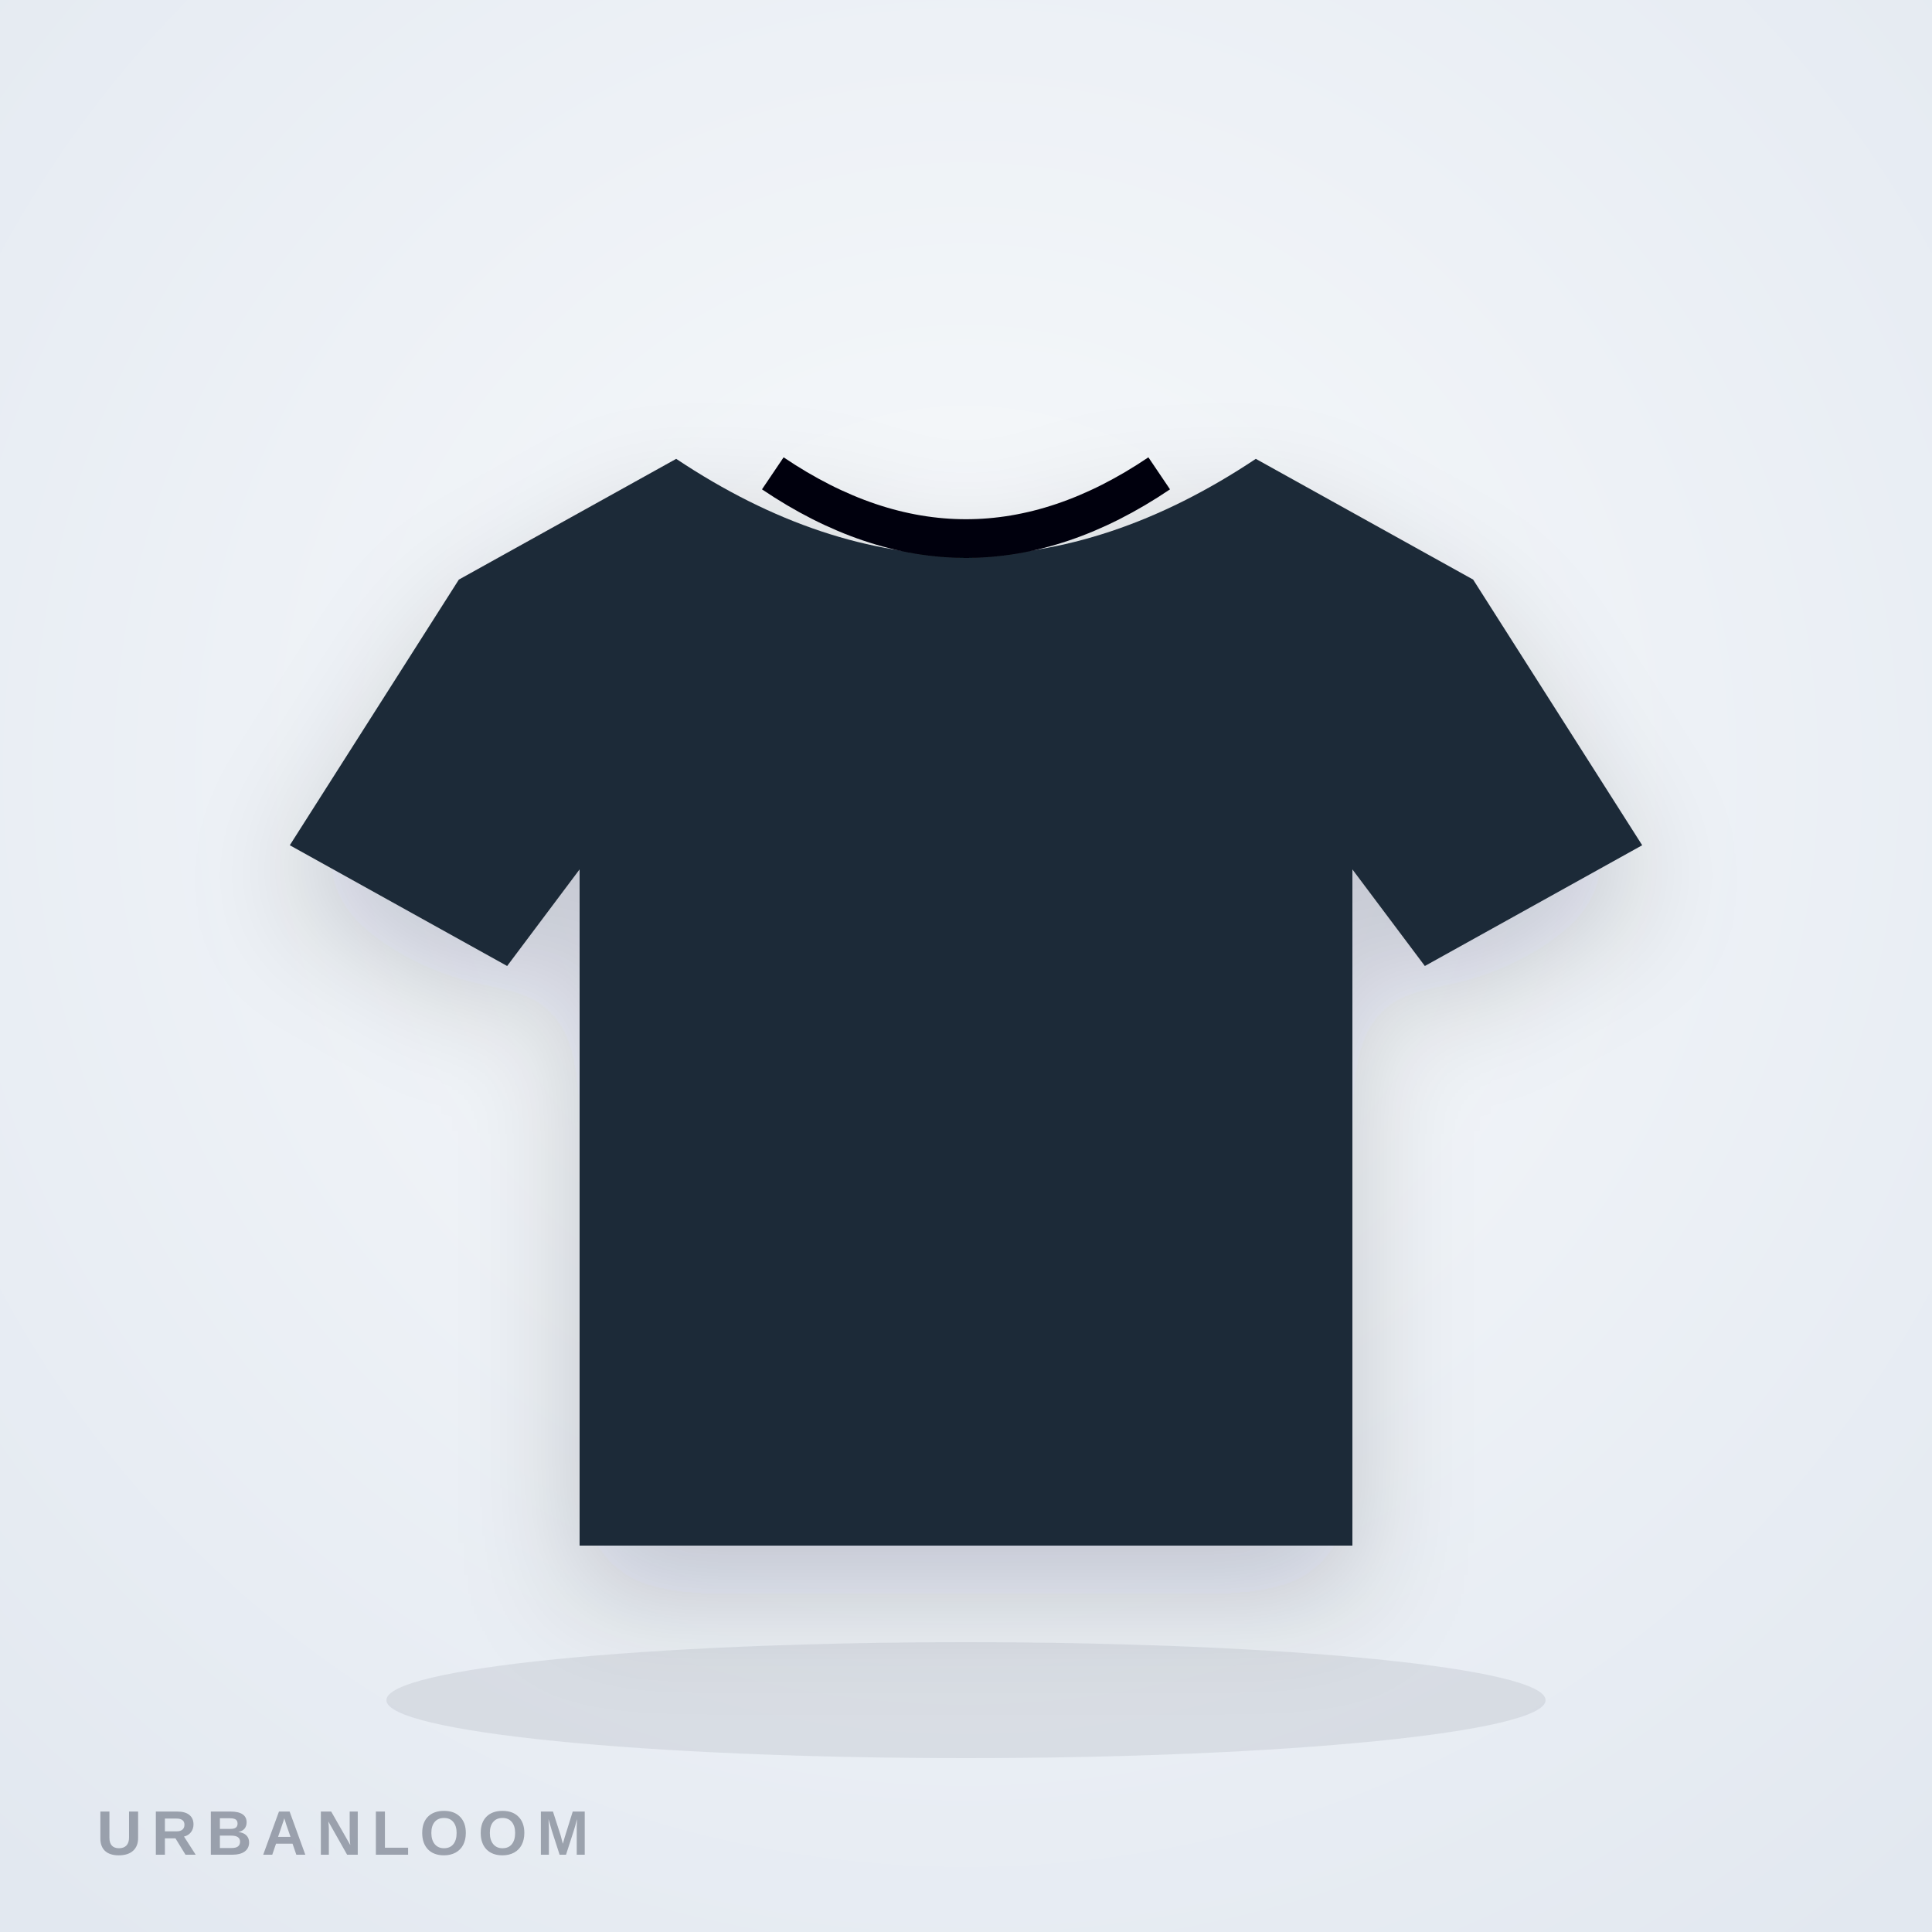
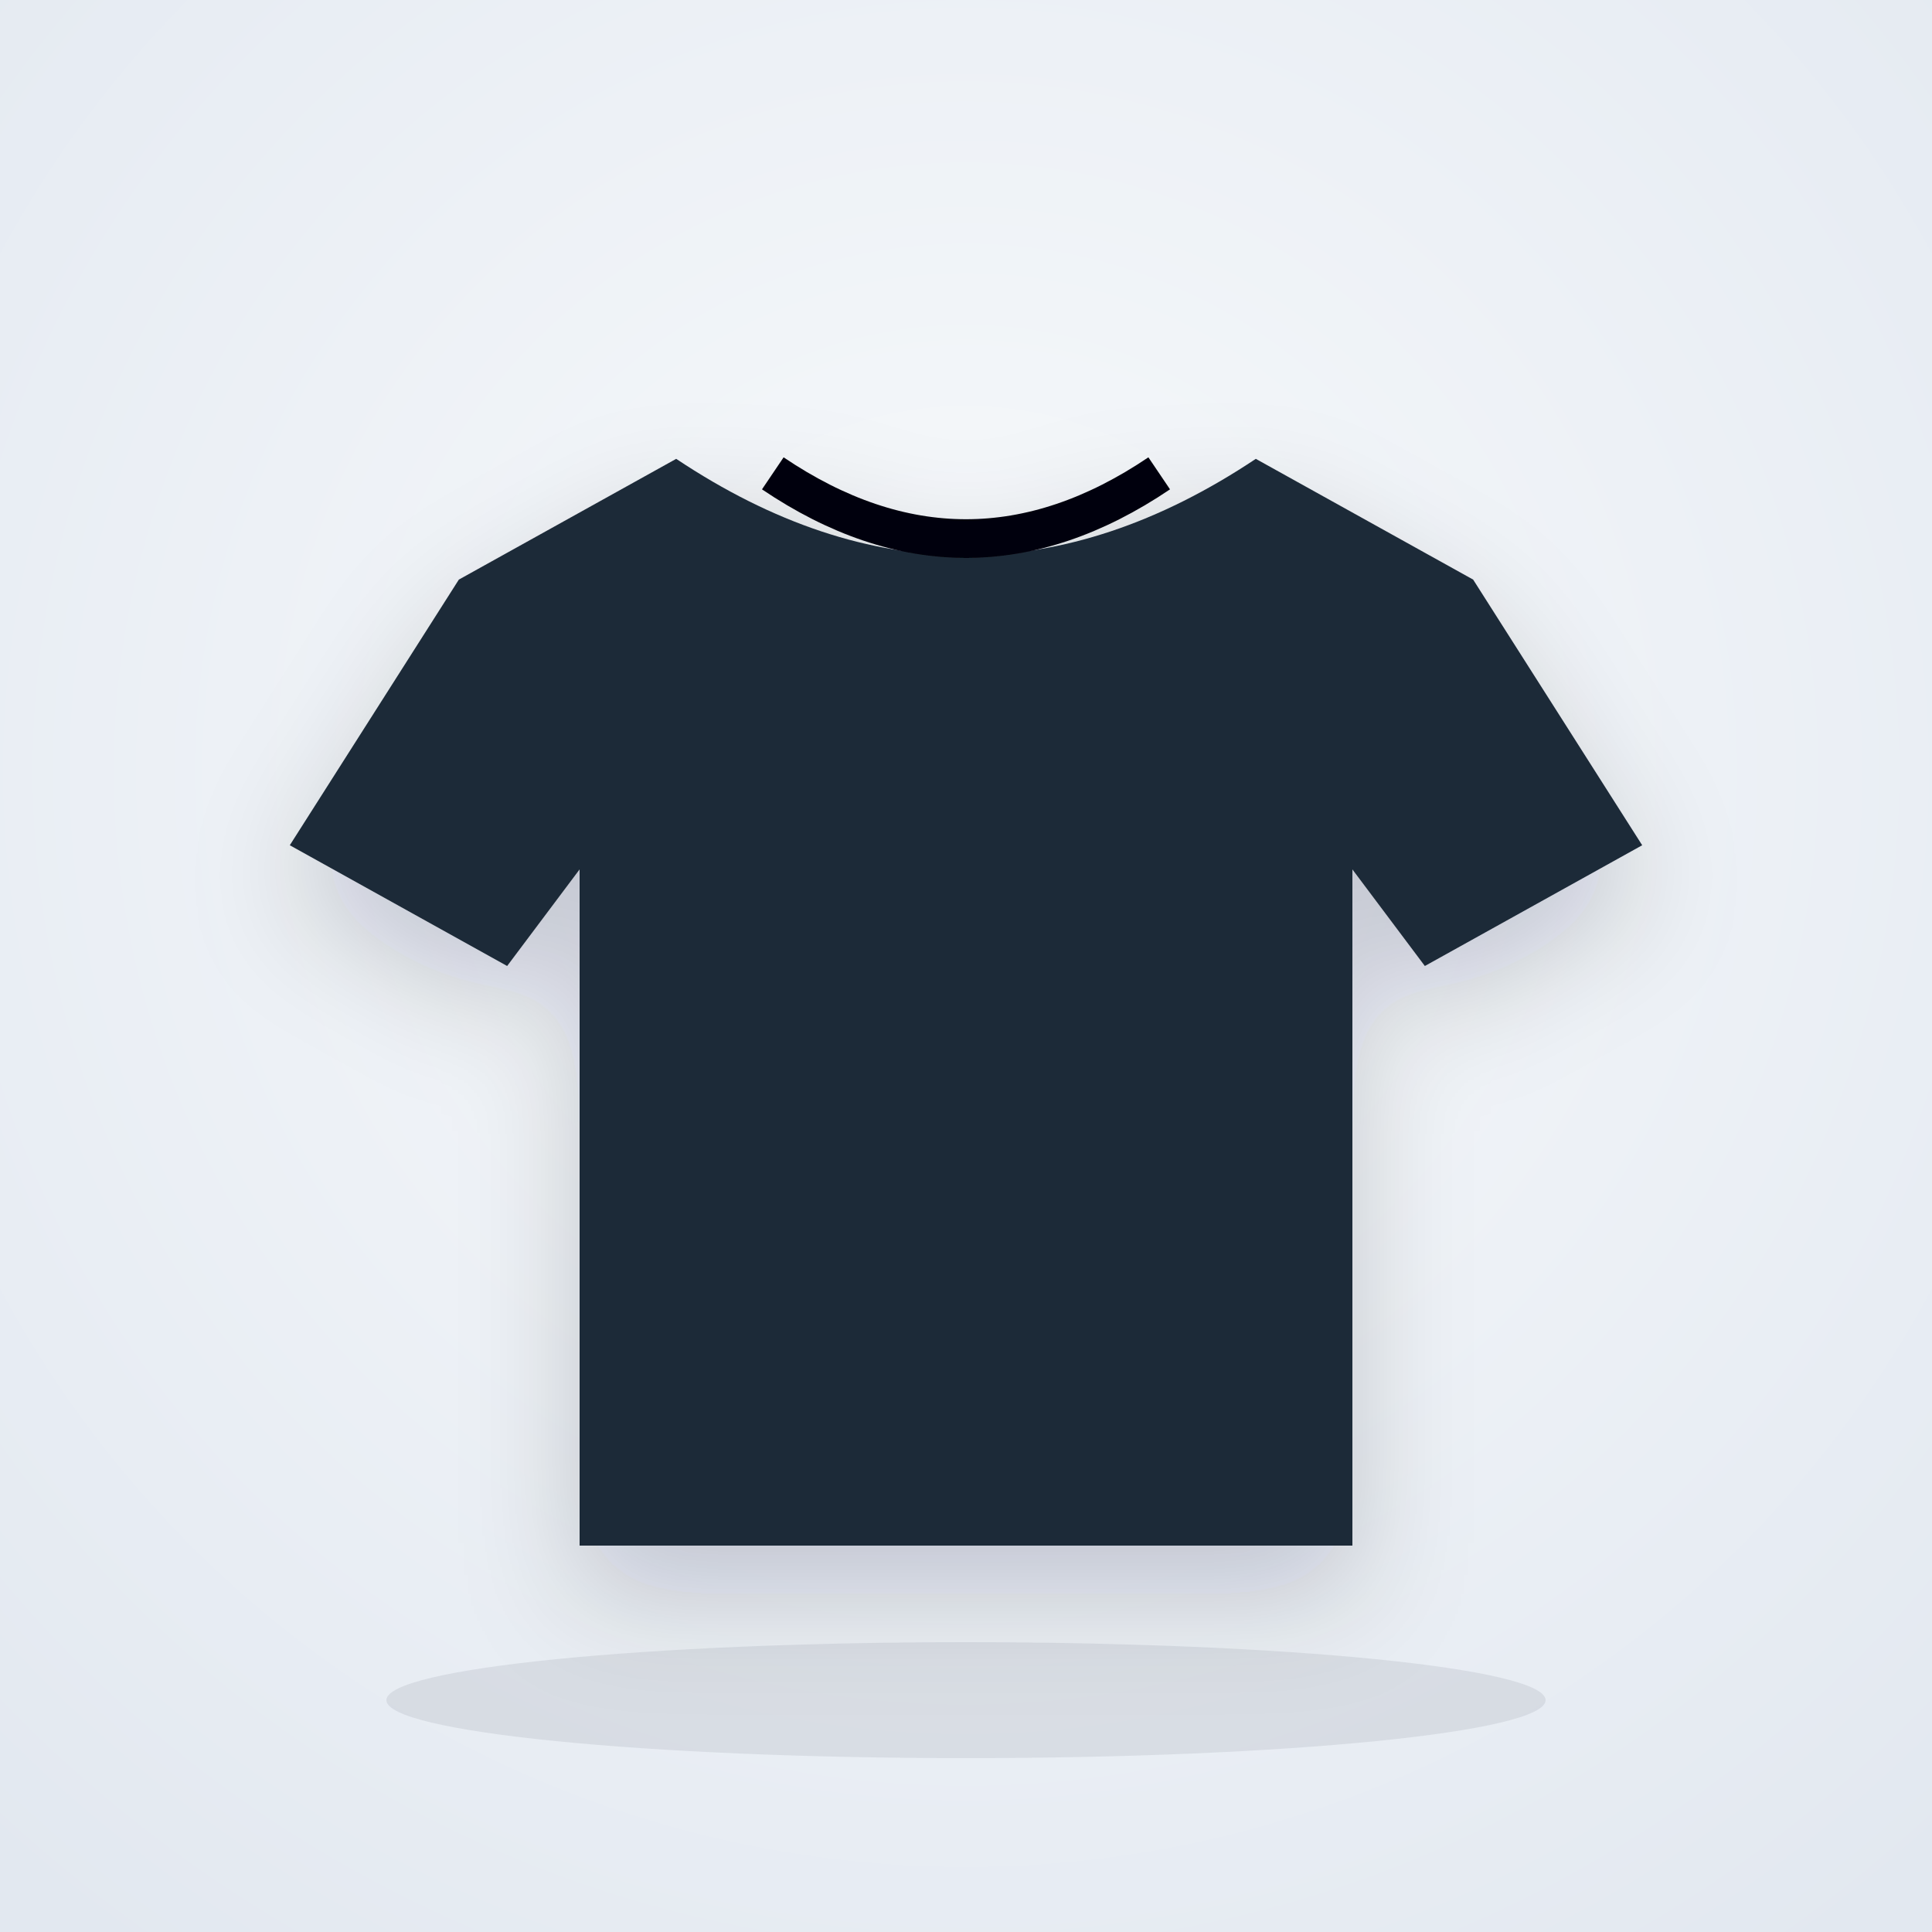
<svg xmlns="http://www.w3.org/2000/svg" viewBox="0 0 400 400" width="800" height="800">
  <defs>
    <radialGradient id="bg" cx="50%" cy="40%" r="75%">
      <stop offset="0" stop-color="#f8fafc" />
      <stop offset="1" stop-color="#e2e8f0" />
    </radialGradient>
    <linearGradient id="screen" x1="0" y1="0" x2="1" y2="1">
      <stop offset="0" stop-color="#6366f1" />
      <stop offset=".5" stop-color="#ec4899" />
      <stop offset="1" stop-color="#f59e0b" />
    </linearGradient>
    <filter id="sh" x="-20%" y="-20%" width="140%" height="140%">
      <feDropShadow dx="0" dy="10" stdDeviation="12" flood-color="#0f172a" flood-opacity=".18" />
    </filter>
  </defs>
  <rect width="400" height="400" fill="url(#bg)" />
  <ellipse cx="200" cy="352" rx="120" ry="12" fill="#0f172a" opacity=".08" />
  <g filter="url(#sh)" transform="translate(200 200) rotate(0) scale(1) translate(-200 -200)">
    <path d="M140 95 L95 120 L60 175 L105 200 L120 180 L120 320 L280 320 L280 180 L295 200 L340 175 L305 120 L260 95 Q200 135 140 95Z" fill="#1f2937" />
    <path d="M160 98 Q200 125 240 98" fill="none" stroke="#000009" stroke-width="8" />
  </g>
-   <text x="20" y="384" font-family="Arial, sans-serif" font-size="13" font-weight="700" letter-spacing="2" fill="#0f172a" opacity=".35">URBANLOOM</text>
</svg>
